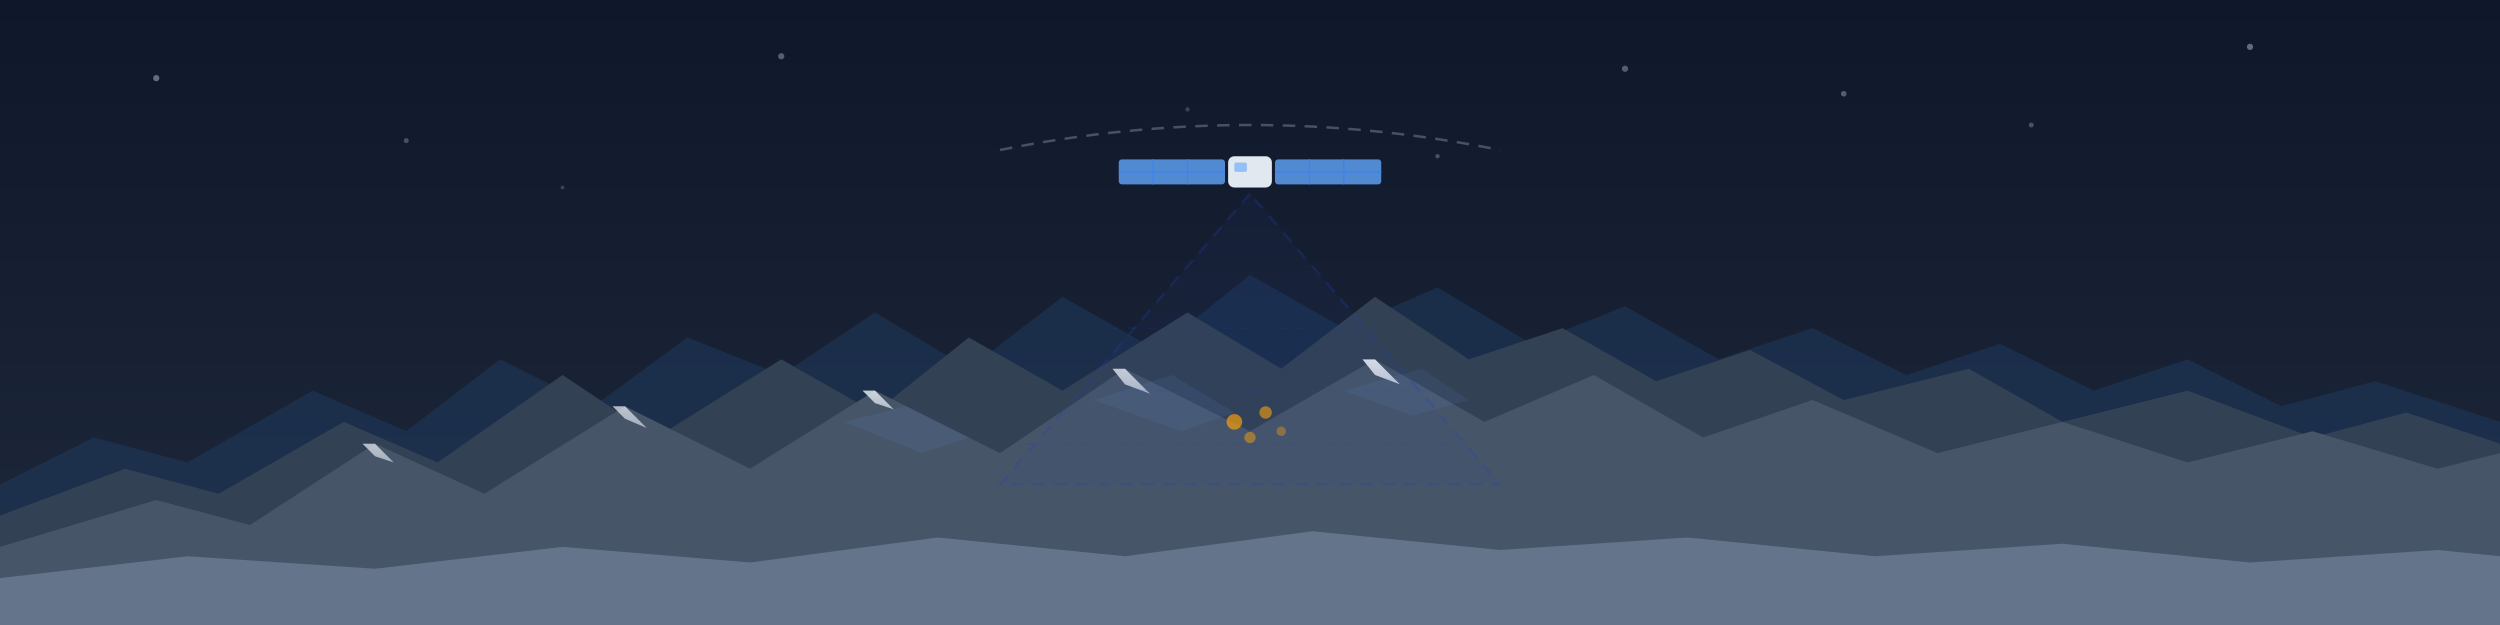
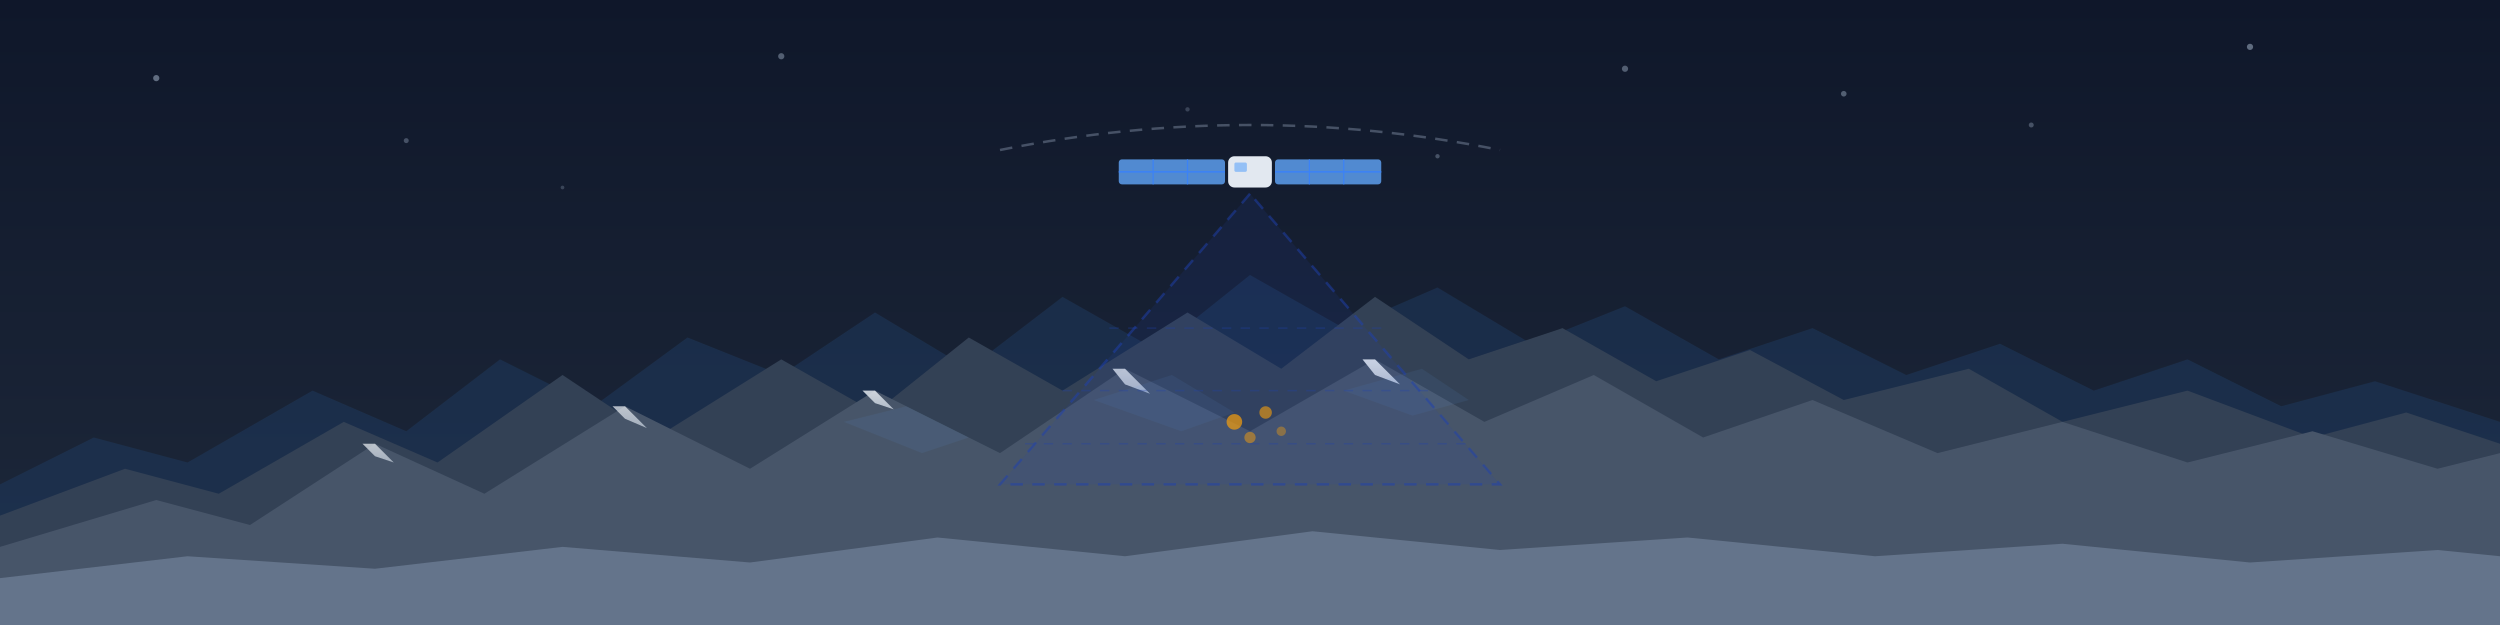
<svg xmlns="http://www.w3.org/2000/svg" viewBox="0 0 800 200" width="100%">
  <defs>
    <linearGradient id="sky" x1="0" y1="0" x2="0" y2="1">
      <stop offset="0%" stop-color="#0f172a" />
      <stop offset="100%" stop-color="#1e293b" />
    </linearGradient>
    <linearGradient id="snow" x1="0" y1="0" x2="0" y2="1">
      <stop offset="0%" stop-color="#f1f5f9" />
      <stop offset="100%" stop-color="#cbd5e1" />
    </linearGradient>
  </defs>
  <rect width="800" height="200" fill="url(#sky)" />
  <circle cx="50" cy="25" r="1" fill="#94a3b8" opacity="0.6" />
  <circle cx="130" cy="45" r="0.8" fill="#94a3b8" opacity="0.4" />
  <circle cx="250" cy="18" r="1" fill="#94a3b8" opacity="0.5" />
  <circle cx="380" cy="35" r="0.7" fill="#94a3b8" opacity="0.3" />
  <circle cx="520" cy="22" r="1" fill="#94a3b8" opacity="0.5" />
  <circle cx="650" cy="40" r="0.8" fill="#94a3b8" opacity="0.4" />
  <circle cx="720" cy="15" r="1" fill="#94a3b8" opacity="0.6" />
  <circle cx="180" cy="60" r="0.6" fill="#94a3b8" opacity="0.3" />
  <circle cx="460" cy="50" r="0.7" fill="#94a3b8" opacity="0.4" />
  <circle cx="590" cy="30" r="0.9" fill="#94a3b8" opacity="0.5" />
  <path d="M0,200 L0,155 L30,140 L60,148 L100,125 L130,138 L160,115 L190,130 L220,108 L250,120 L280,100 L310,118 L340,95 L370,112 L400,88 L430,105 L460,92 L490,110 L520,98 L550,115 L580,105 L610,120 L640,110 L670,125 L700,115 L730,130 L760,122 L800,135 L800,200 Z" fill="#1e3a5f" opacity="0.5" />
  <path d="M0,200 L0,165 L40,150 L70,158 L110,135 L140,148 L180,120 L210,140 L250,115 L280,132 L310,108 L340,125 L380,100 L410,118 L440,95 L470,115 L500,105 L530,122 L560,112 L590,128 L630,118 L660,135 L700,125 L740,140 L770,132 L800,142 L800,200 Z" fill="#334155" />
  <path d="M0,200 L0,175 L50,160 L80,168 L120,142 L155,158 L200,130 L240,150 L280,125 L320,145 L360,118 L400,138 L440,115 L475,135 L510,120 L545,140 L580,128 L620,145 L660,135 L700,148 L740,138 L780,150 L800,145 L800,200 Z" fill="#475569" />
  <path d="M276,125 L280,125 L286,131 L280,129 Z" fill="url(#snow)" opacity="0.8" />
  <path d="M356,118 L360,118 L368,126 L360,123 Z" fill="url(#snow)" opacity="0.8" />
  <path d="M436,115 L440,115 L448,123 L440,120 Z" fill="url(#snow)" opacity="0.9" />
  <path d="M196,130 L200,130 L207,137 L200,134 Z" fill="url(#snow)" opacity="0.7" />
  <path d="M116,142 L120,142 L126,148 L120,146 Z" fill="url(#snow)" opacity="0.7" />
  <path d="M270,135 L290,130 L310,140 L295,145 Z" fill="#60a5fa" opacity="0.08" />
  <path d="M350,128 L375,120 L395,132 L378,138 Z" fill="#60a5fa" opacity="0.08" />
  <path d="M430,125 L455,118 L470,128 L452,133 Z" fill="#60a5fa" opacity="0.08" />
  <path d="M0,200 L0,185 L60,178 L120,182 L180,175 L240,180 L300,172 L360,178 L420,170 L480,176 L540,172 L600,178 L660,174 L720,180 L780,176 L800,178 L800,200 Z" fill="#64748b" />
  <g transform="translate(400,55)">
    <rect x="-42" y="-4" width="34" height="8" rx="1" fill="#60a5fa" opacity="0.8" />
    <line x1="-42" y1="0" x2="-8" y2="0" stroke="#3b82f6" stroke-width="0.5" />
    <line x1="-31" y1="-4" x2="-31" y2="4" stroke="#3b82f6" stroke-width="0.4" />
    <line x1="-20" y1="-4" x2="-20" y2="4" stroke="#3b82f6" stroke-width="0.4" />
    <rect x="-7" y="-5" width="14" height="10" rx="2" fill="#e2e8f0" />
    <rect x="-5" y="-3" width="4" height="3" rx="0.5" fill="#60a5fa" opacity="0.6" />
    <rect x="8" y="-4" width="34" height="8" rx="1" fill="#60a5fa" opacity="0.8" />
    <line x1="8" y1="0" x2="42" y2="0" stroke="#3b82f6" stroke-width="0.5" />
    <line x1="19" y1="-4" x2="19" y2="4" stroke="#3b82f6" stroke-width="0.4" />
    <line x1="30" y1="-4" x2="30" y2="4" stroke="#3b82f6" stroke-width="0.4" />
  </g>
  <path d="M320,48 Q400,32 480,48" fill="none" stroke="#94a3b8" stroke-width="0.8" stroke-dasharray="4,3" opacity="0.4" />
-   <path d="M400,62 L320,155 L480,155 Z" fill="#1e40af" opacity="0.06" />
-   <path d="M400,62 L320,155 L480,155 Z" fill="none" stroke="#1e40af" stroke-width="0.8" stroke-dasharray="4,3" opacity="0.25" />
-   <line x1="355" y1="105" x2="445" y2="105" stroke="#1e40af" stroke-width="0.5" stroke-dasharray="3,3" opacity="0.15" />
-   <line x1="340" y1="125" x2="460" y2="125" stroke="#1e40af" stroke-width="0.5" stroke-dasharray="3,3" opacity="0.15" />
-   <line x1="328" y1="142" x2="472" y2="142" stroke="#1e40af" stroke-width="0.5" stroke-dasharray="3,3" opacity="0.15" />
+   <path d="M400,62 L320,155 L480,155 Z" fill="#1e40af" opacity="0.12" />
+   <path d="M400,62 L320,155 L480,155 Z" fill="none" stroke="#1e40af" stroke-width="0.8" stroke-dasharray="4,3" opacity="0.5" />
+   <line x1="355" y1="105" x2="445" y2="105" stroke="#1e40af" stroke-width="0.5" stroke-dasharray="3,3" opacity="0.3" />
+   <line x1="340" y1="125" x2="460" y2="125" stroke="#1e40af" stroke-width="0.5" stroke-dasharray="3,3" opacity="0.3" />
+   <line x1="328" y1="142" x2="472" y2="142" stroke="#1e40af" stroke-width="0.5" stroke-dasharray="3,3" opacity="0.3" />
  <circle cx="395" cy="135" r="2.5" fill="#f59e0b" opacity="0.7" />
  <circle cx="405" cy="132" r="2" fill="#f59e0b" opacity="0.6" />
  <circle cx="400" cy="140" r="1.8" fill="#f59e0b" opacity="0.5" />
  <circle cx="410" cy="138" r="1.5" fill="#f59e0b" opacity="0.4" />
</svg>
